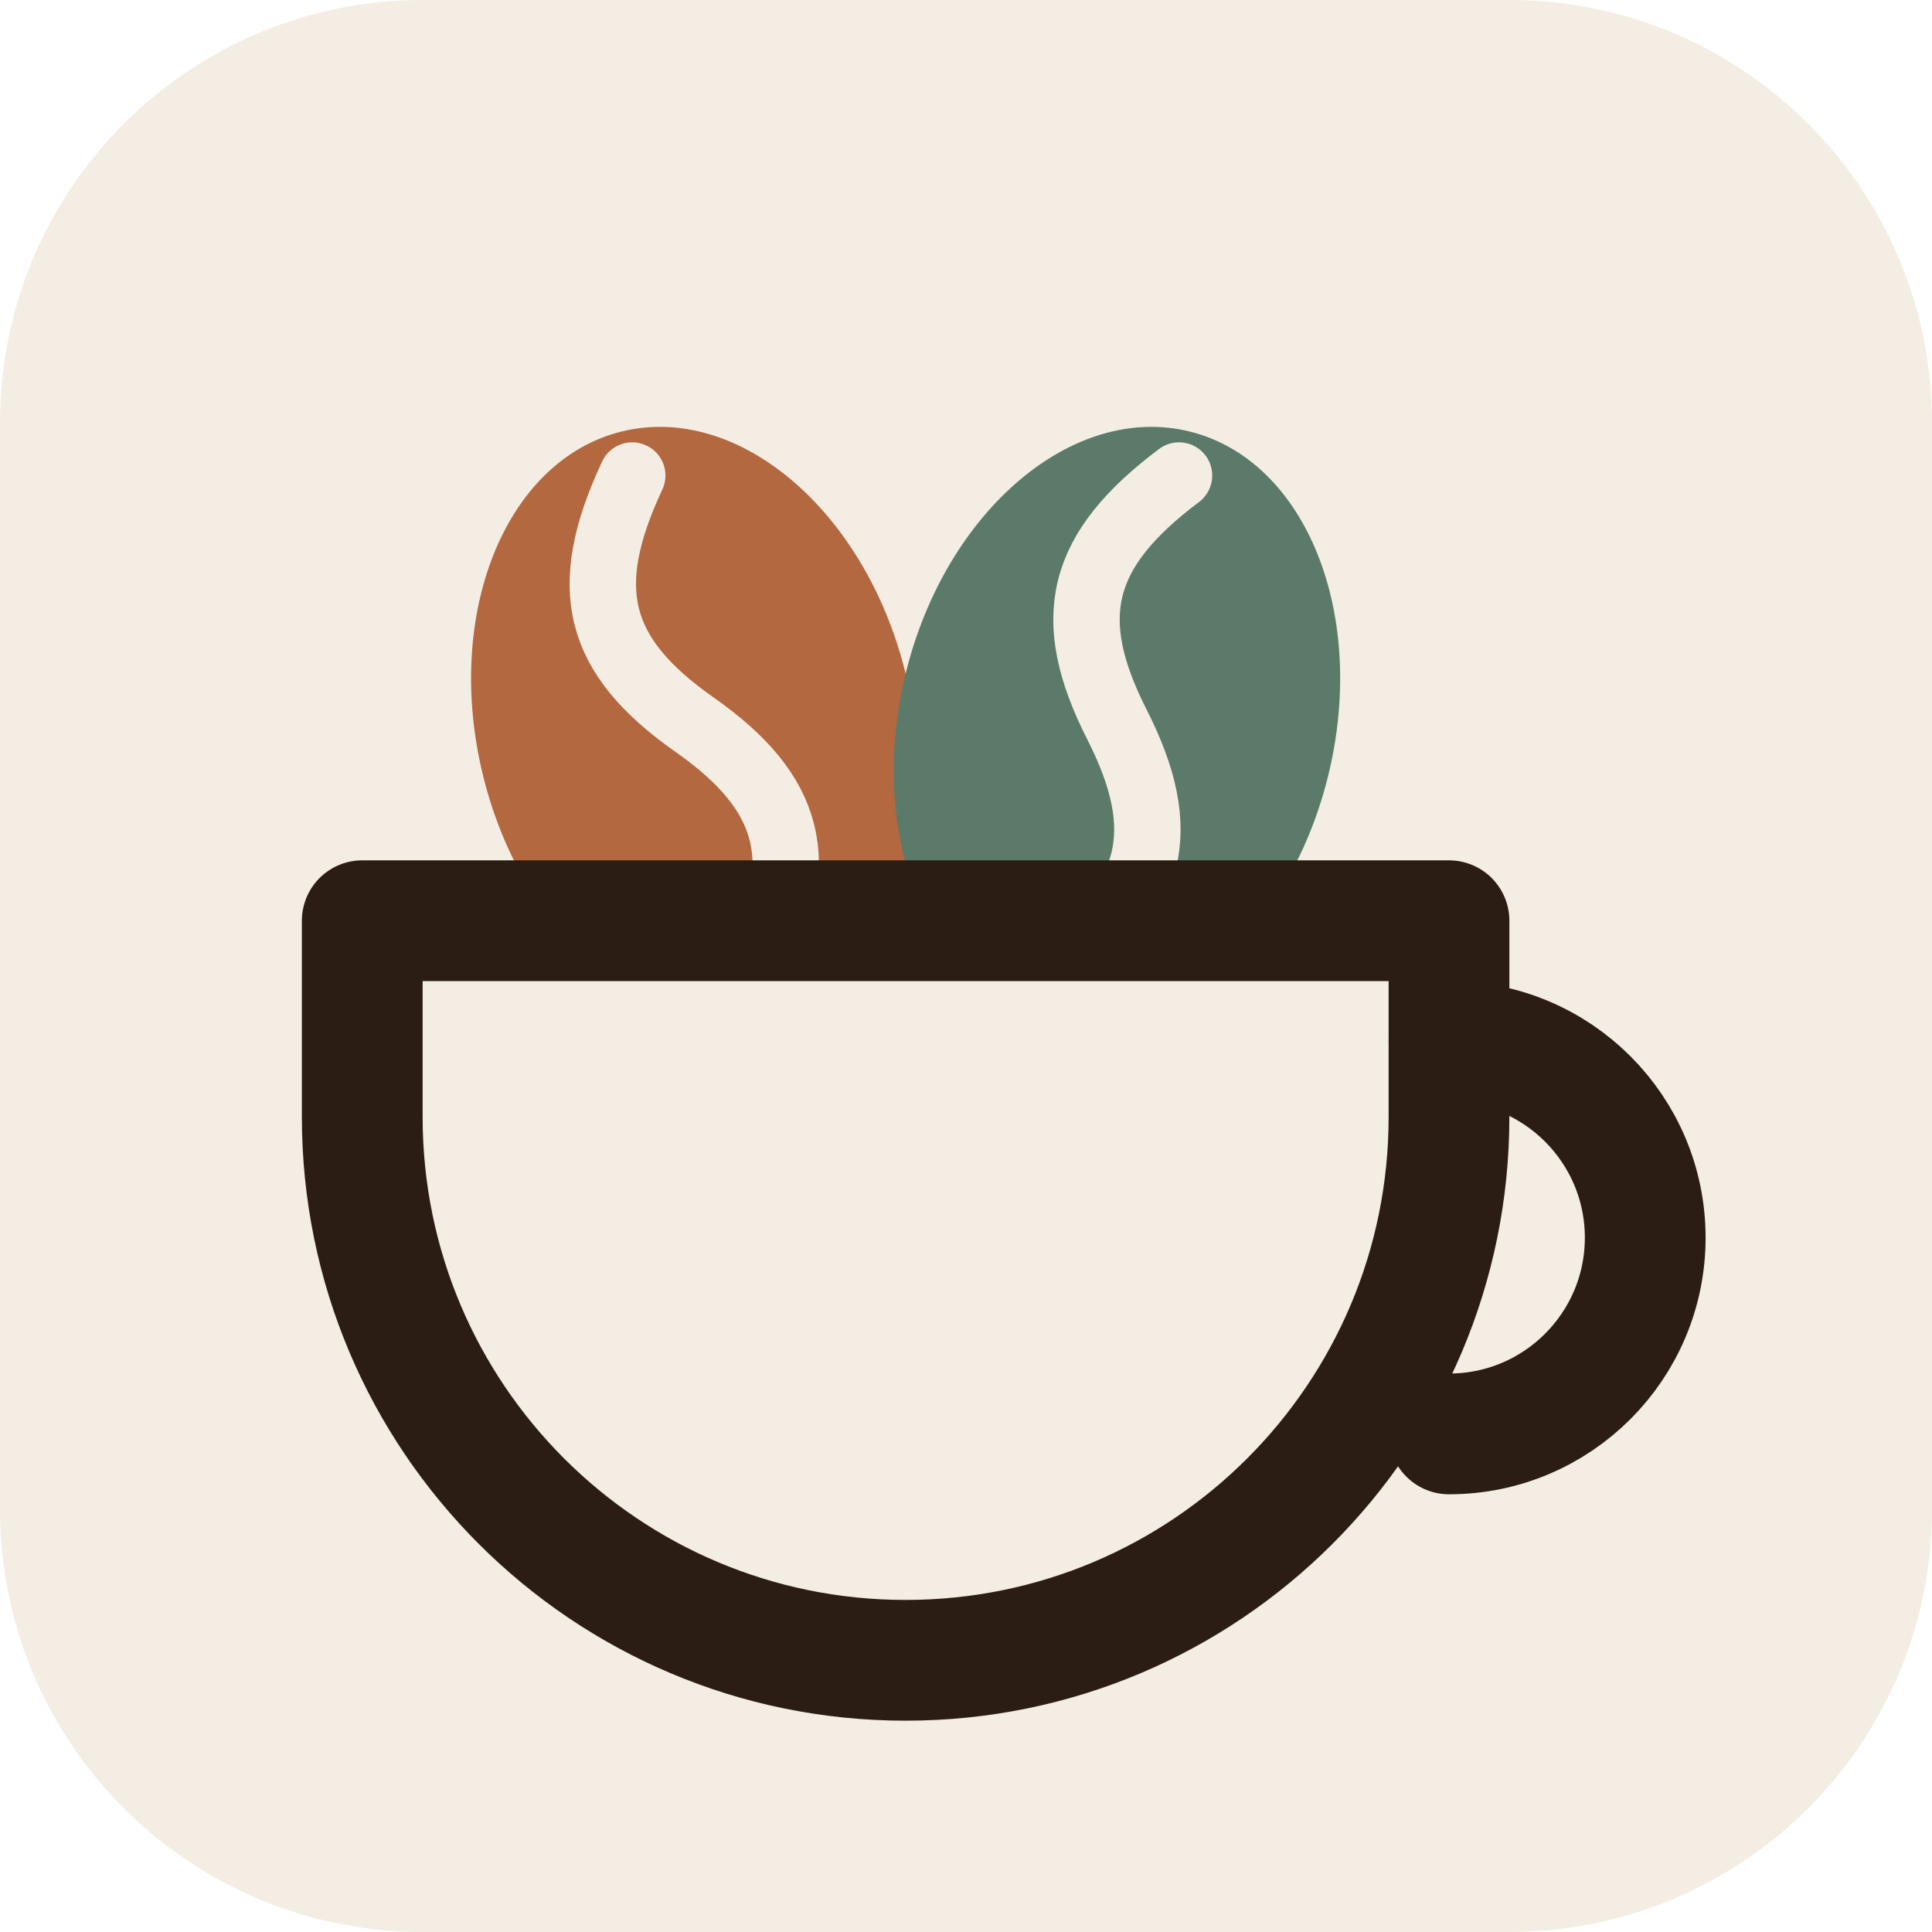
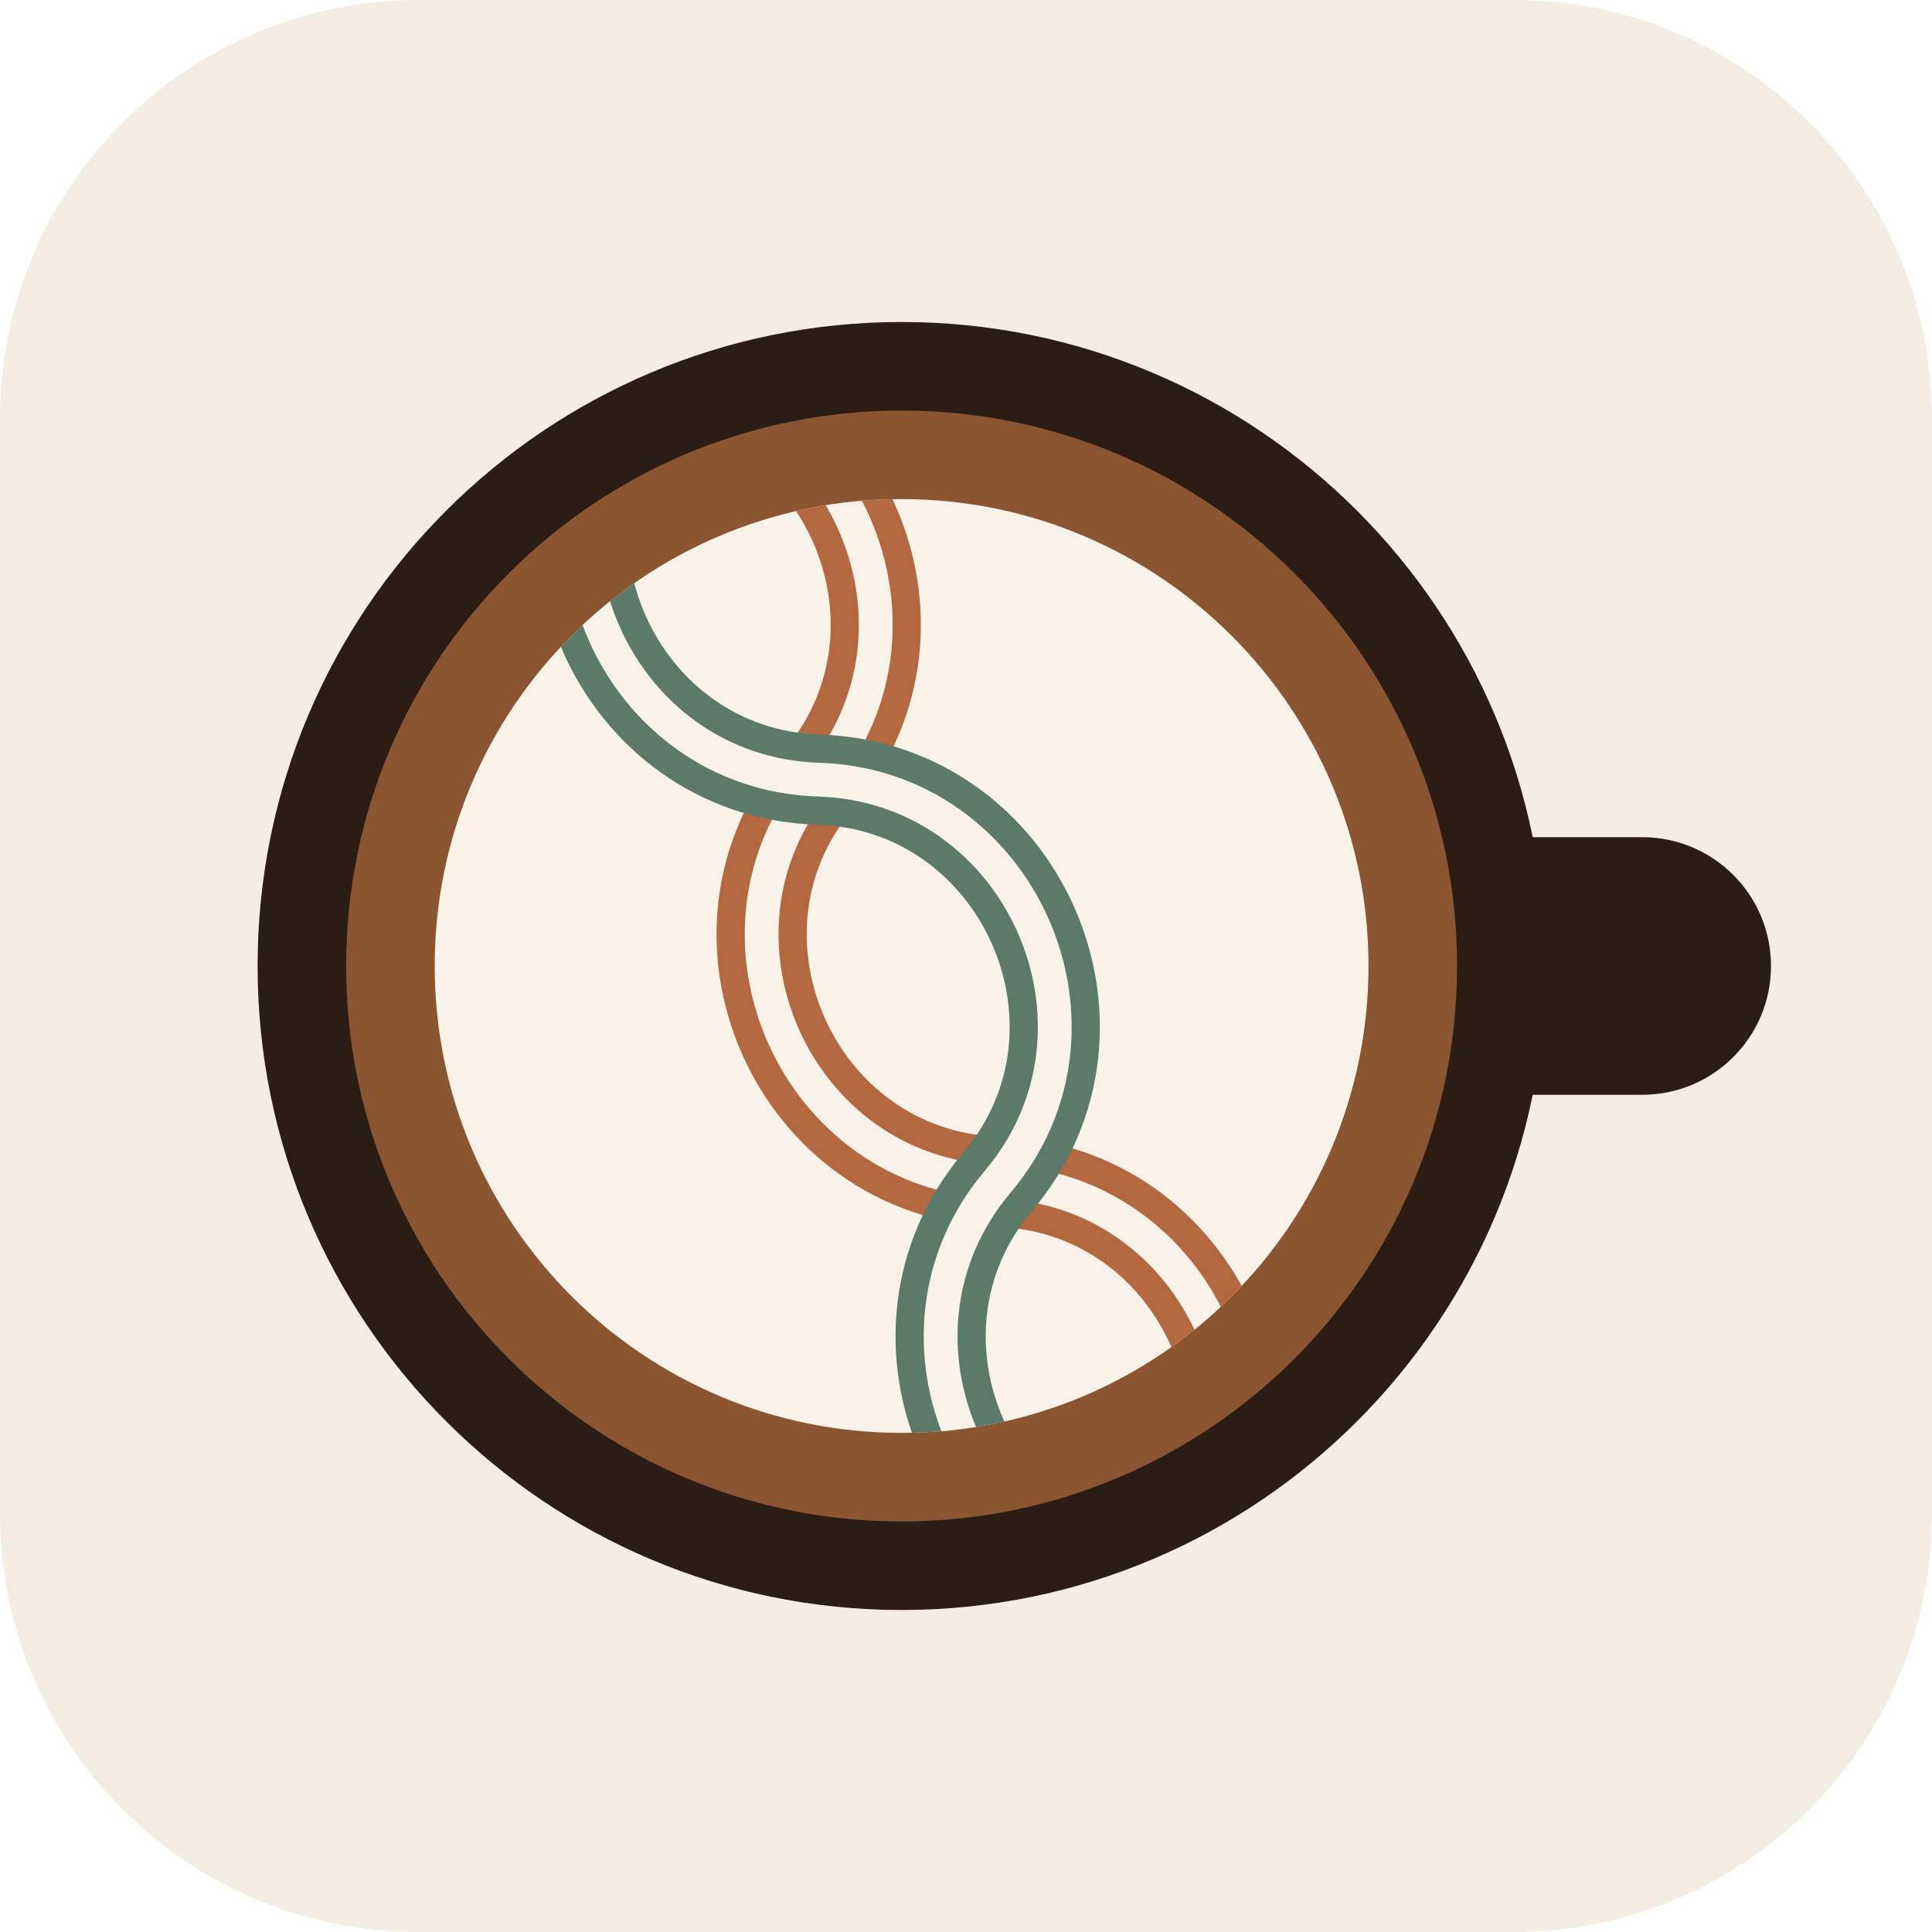
- <svg xmlns="http://www.w3.org/2000/svg" viewBox="0 0 64 64" role="img" aria-label="2beans1cup">
-   <rect width="64" height="64" rx="14" fill="#f4ede3" />
-   <g transform="rotate(-14 23 24)">
-     <ellipse cx="23" cy="24" rx="7.2" ry="10" fill="#b4683f" />
-     <path d="M23 15.5c-2.6 3.2-2.6 5.5 0 8.5s2.6 5.3 0 8.5" fill="none" stroke="#f4ede3" stroke-width="2.2" stroke-linecap="round" />
+ <svg xmlns="http://www.w3.org/2000/svg" viewBox="0 0 120 120">
+   <rect width="120" height="120" rx="26" fill="#f4ede3" />
+   <path d="M91 52 h11 a8 8 0 0 1 0 16 h-11 z" fill="#2b1d14" />
+   <circle cx="56" cy="60" r="40" fill="#2b1d14" />
+   <circle cx="56" cy="60" r="34.5" fill="#8a5530" />
+   <circle cx="56" cy="60" r="29" fill="#f8f2e8" />
+   <clipPath id="dd-foam">
+     <circle cx="56" cy="60" r="29" />
+   </clipPath>
+   <g clip-path="url(#dd-foam)" fill="none" stroke-linecap="round">
+     <g transform="rotate(-24 56 60)">
+       <path d="M56.00 20.00 C67.31 25.47 67.31 41.87 56.00 47.33 C44.70 52.80 44.70 69.20 56.00 74.67 C67.31 80.13 67.31 96.53 56.00 102.00" stroke="#b4683f" stroke-width="5.6" />
+       <path d="M56.00 20.00 C67.31 25.47 67.31 41.87 56.00 47.33 C44.70 52.80 44.70 69.20 56.00 74.67 C67.31 80.13 67.31 96.53 56.00 102.00" stroke="#f8f2e8" stroke-width="2.1" />
+       <path d="M56.00 20.00 C44.70 25.47 44.70 41.87 56.00 47.33 C67.31 52.80 67.31 69.20 56.00 74.67 C44.70 80.13 44.70 96.53 56.00 102.00" stroke="#5b7a6a" stroke-width="5.6" />
+       <path d="M56.00 20.00 C44.70 25.47 44.70 41.87 56.00 47.33 C67.31 52.80 67.31 69.20 56.00 74.67 C44.70 80.13 44.70 96.53 56.00 102.00" stroke="#f8f2e8" stroke-width="2.1" />
+     </g>
  </g>
-   <g transform="rotate(14 37 24)">
-     <ellipse cx="37" cy="24" rx="7.2" ry="10" fill="#5b7a6a" />
-     <path d="M37 15.5c-2.6 3.2-2.6 5.5 0 8.5s2.6 5.3 0 8.5" fill="none" stroke="#f4ede3" stroke-width="2.2" stroke-linecap="round" />
-   </g>
-   <path d="M12 30.5h36v6.5a18 18 0 0 1-18 18h0a18 18 0 0 1-18-18z" fill="#f4ede3" stroke="#2b1d14" stroke-width="4" stroke-linejoin="round" />
-   <path d="M48 34.5a6.5 6.5 0 0 1 0 13" fill="none" stroke="#2b1d14" stroke-width="4" stroke-linecap="round" />
</svg>
